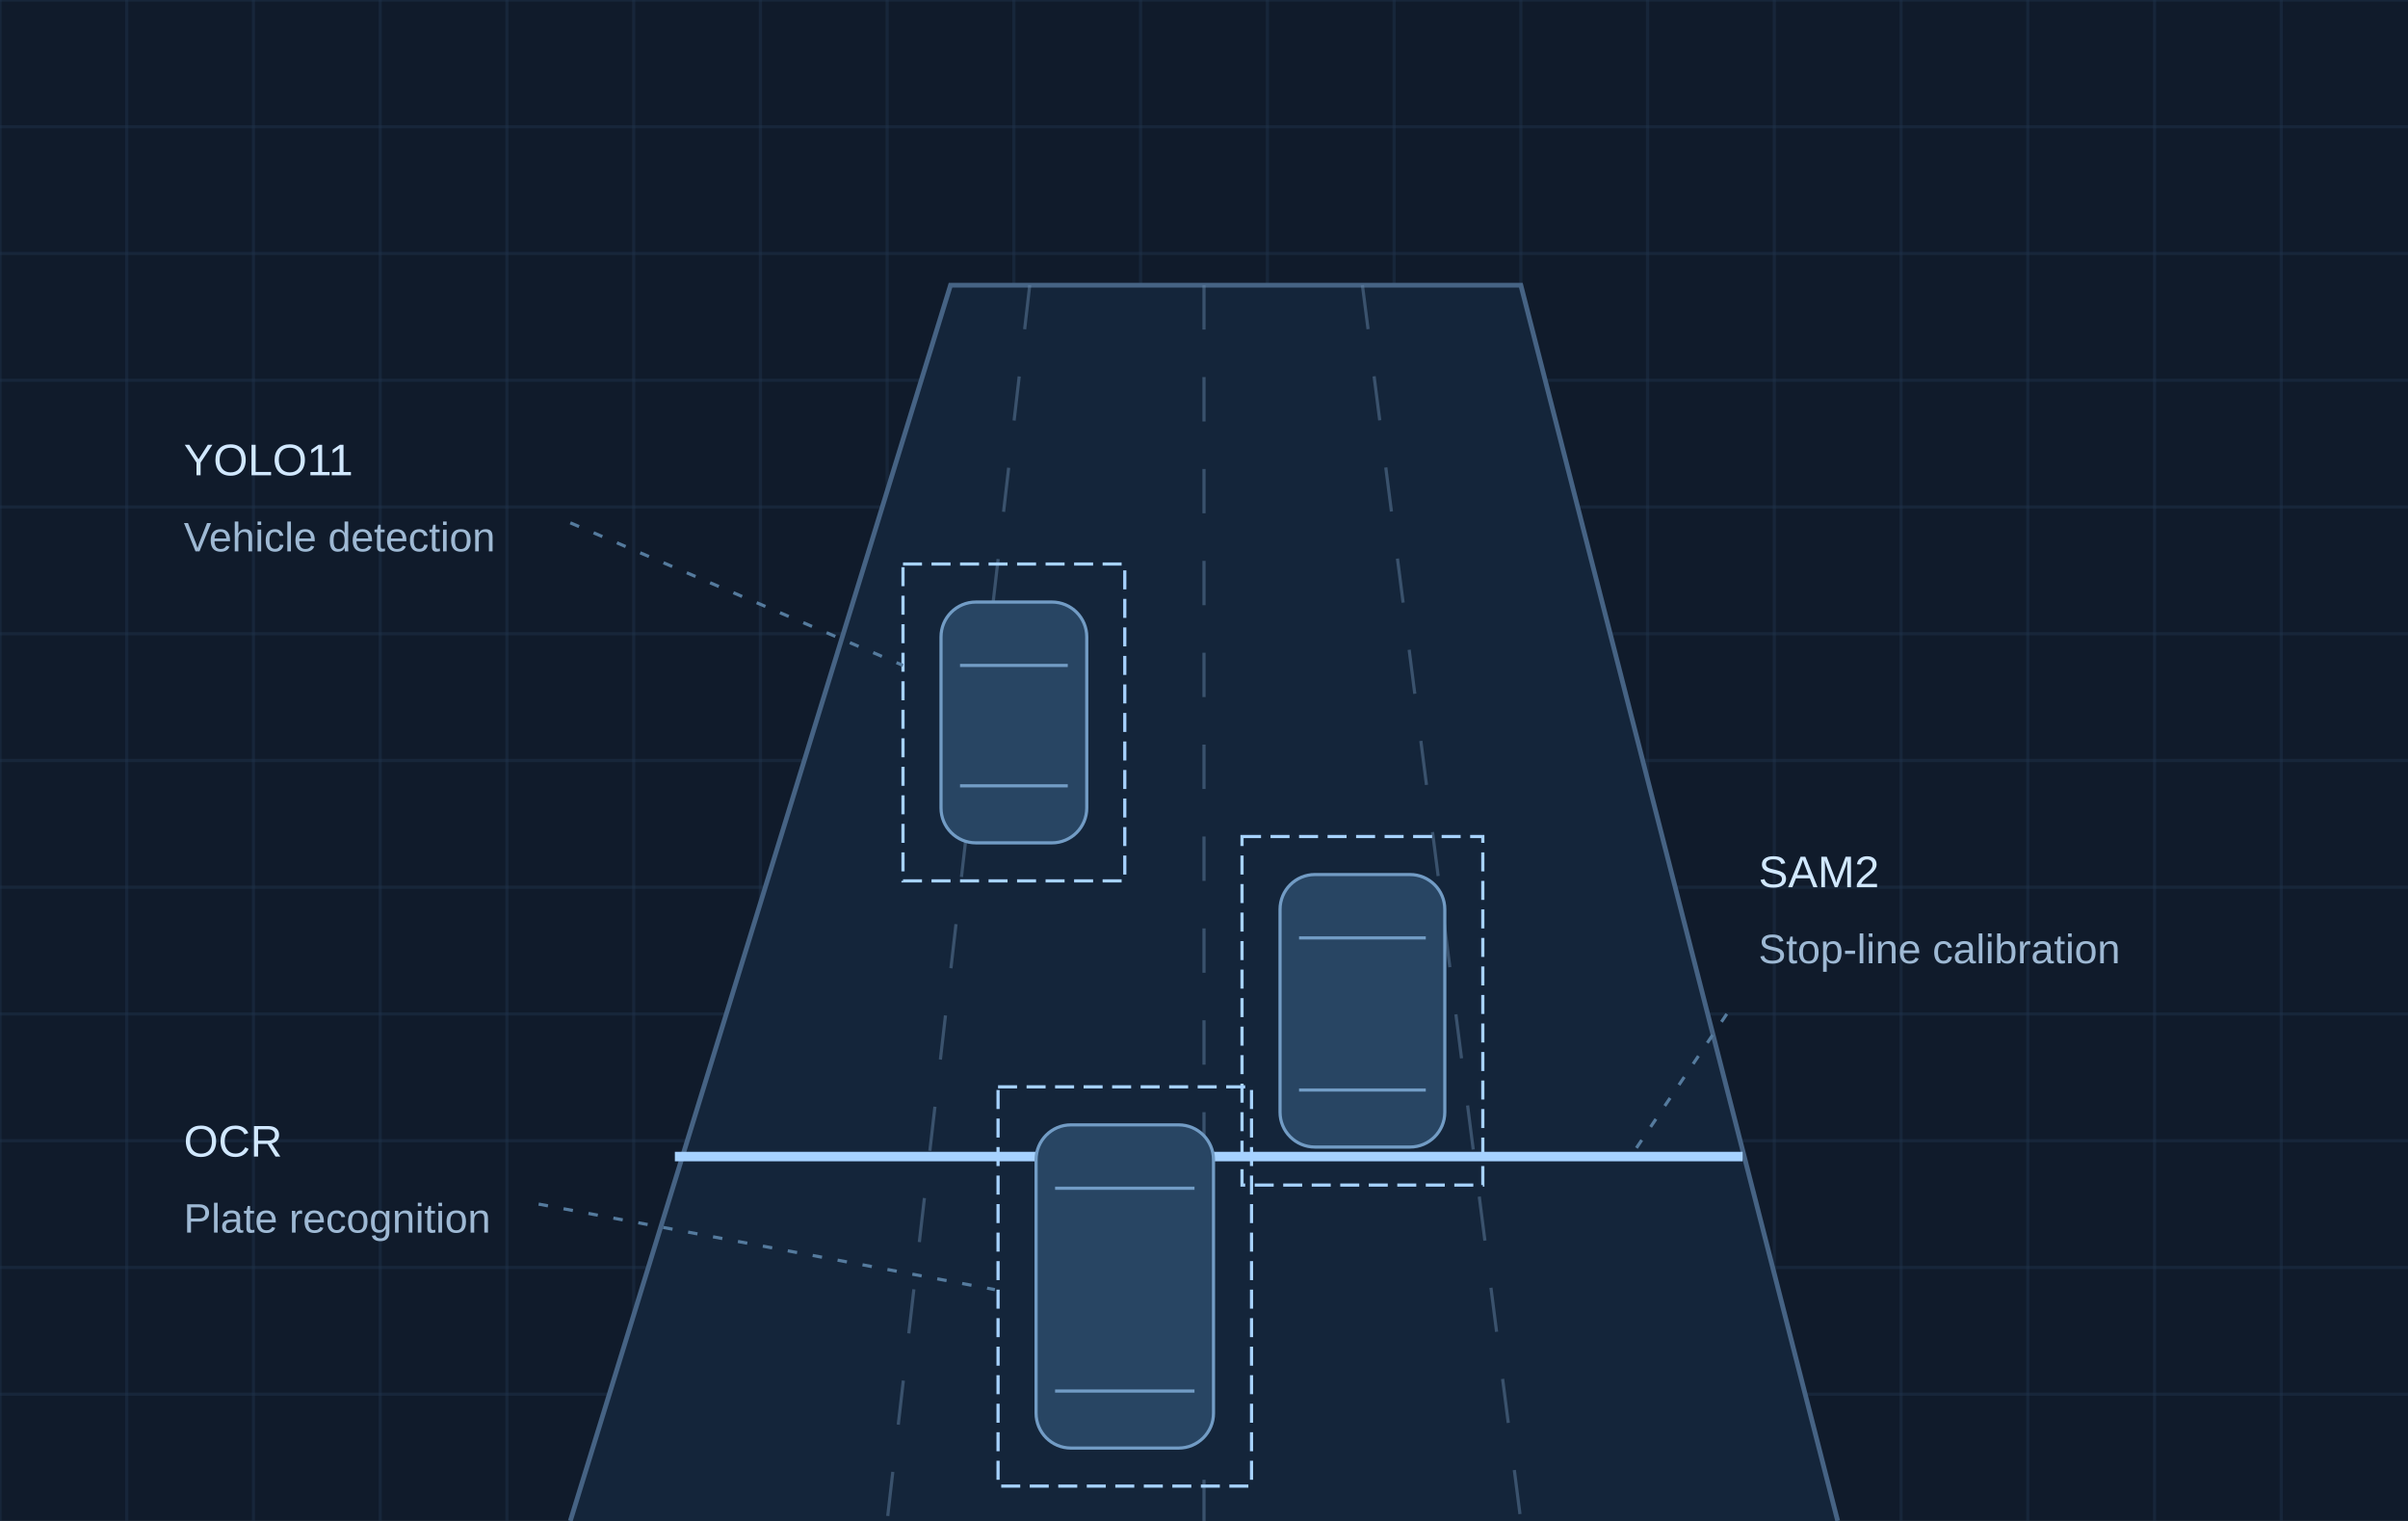
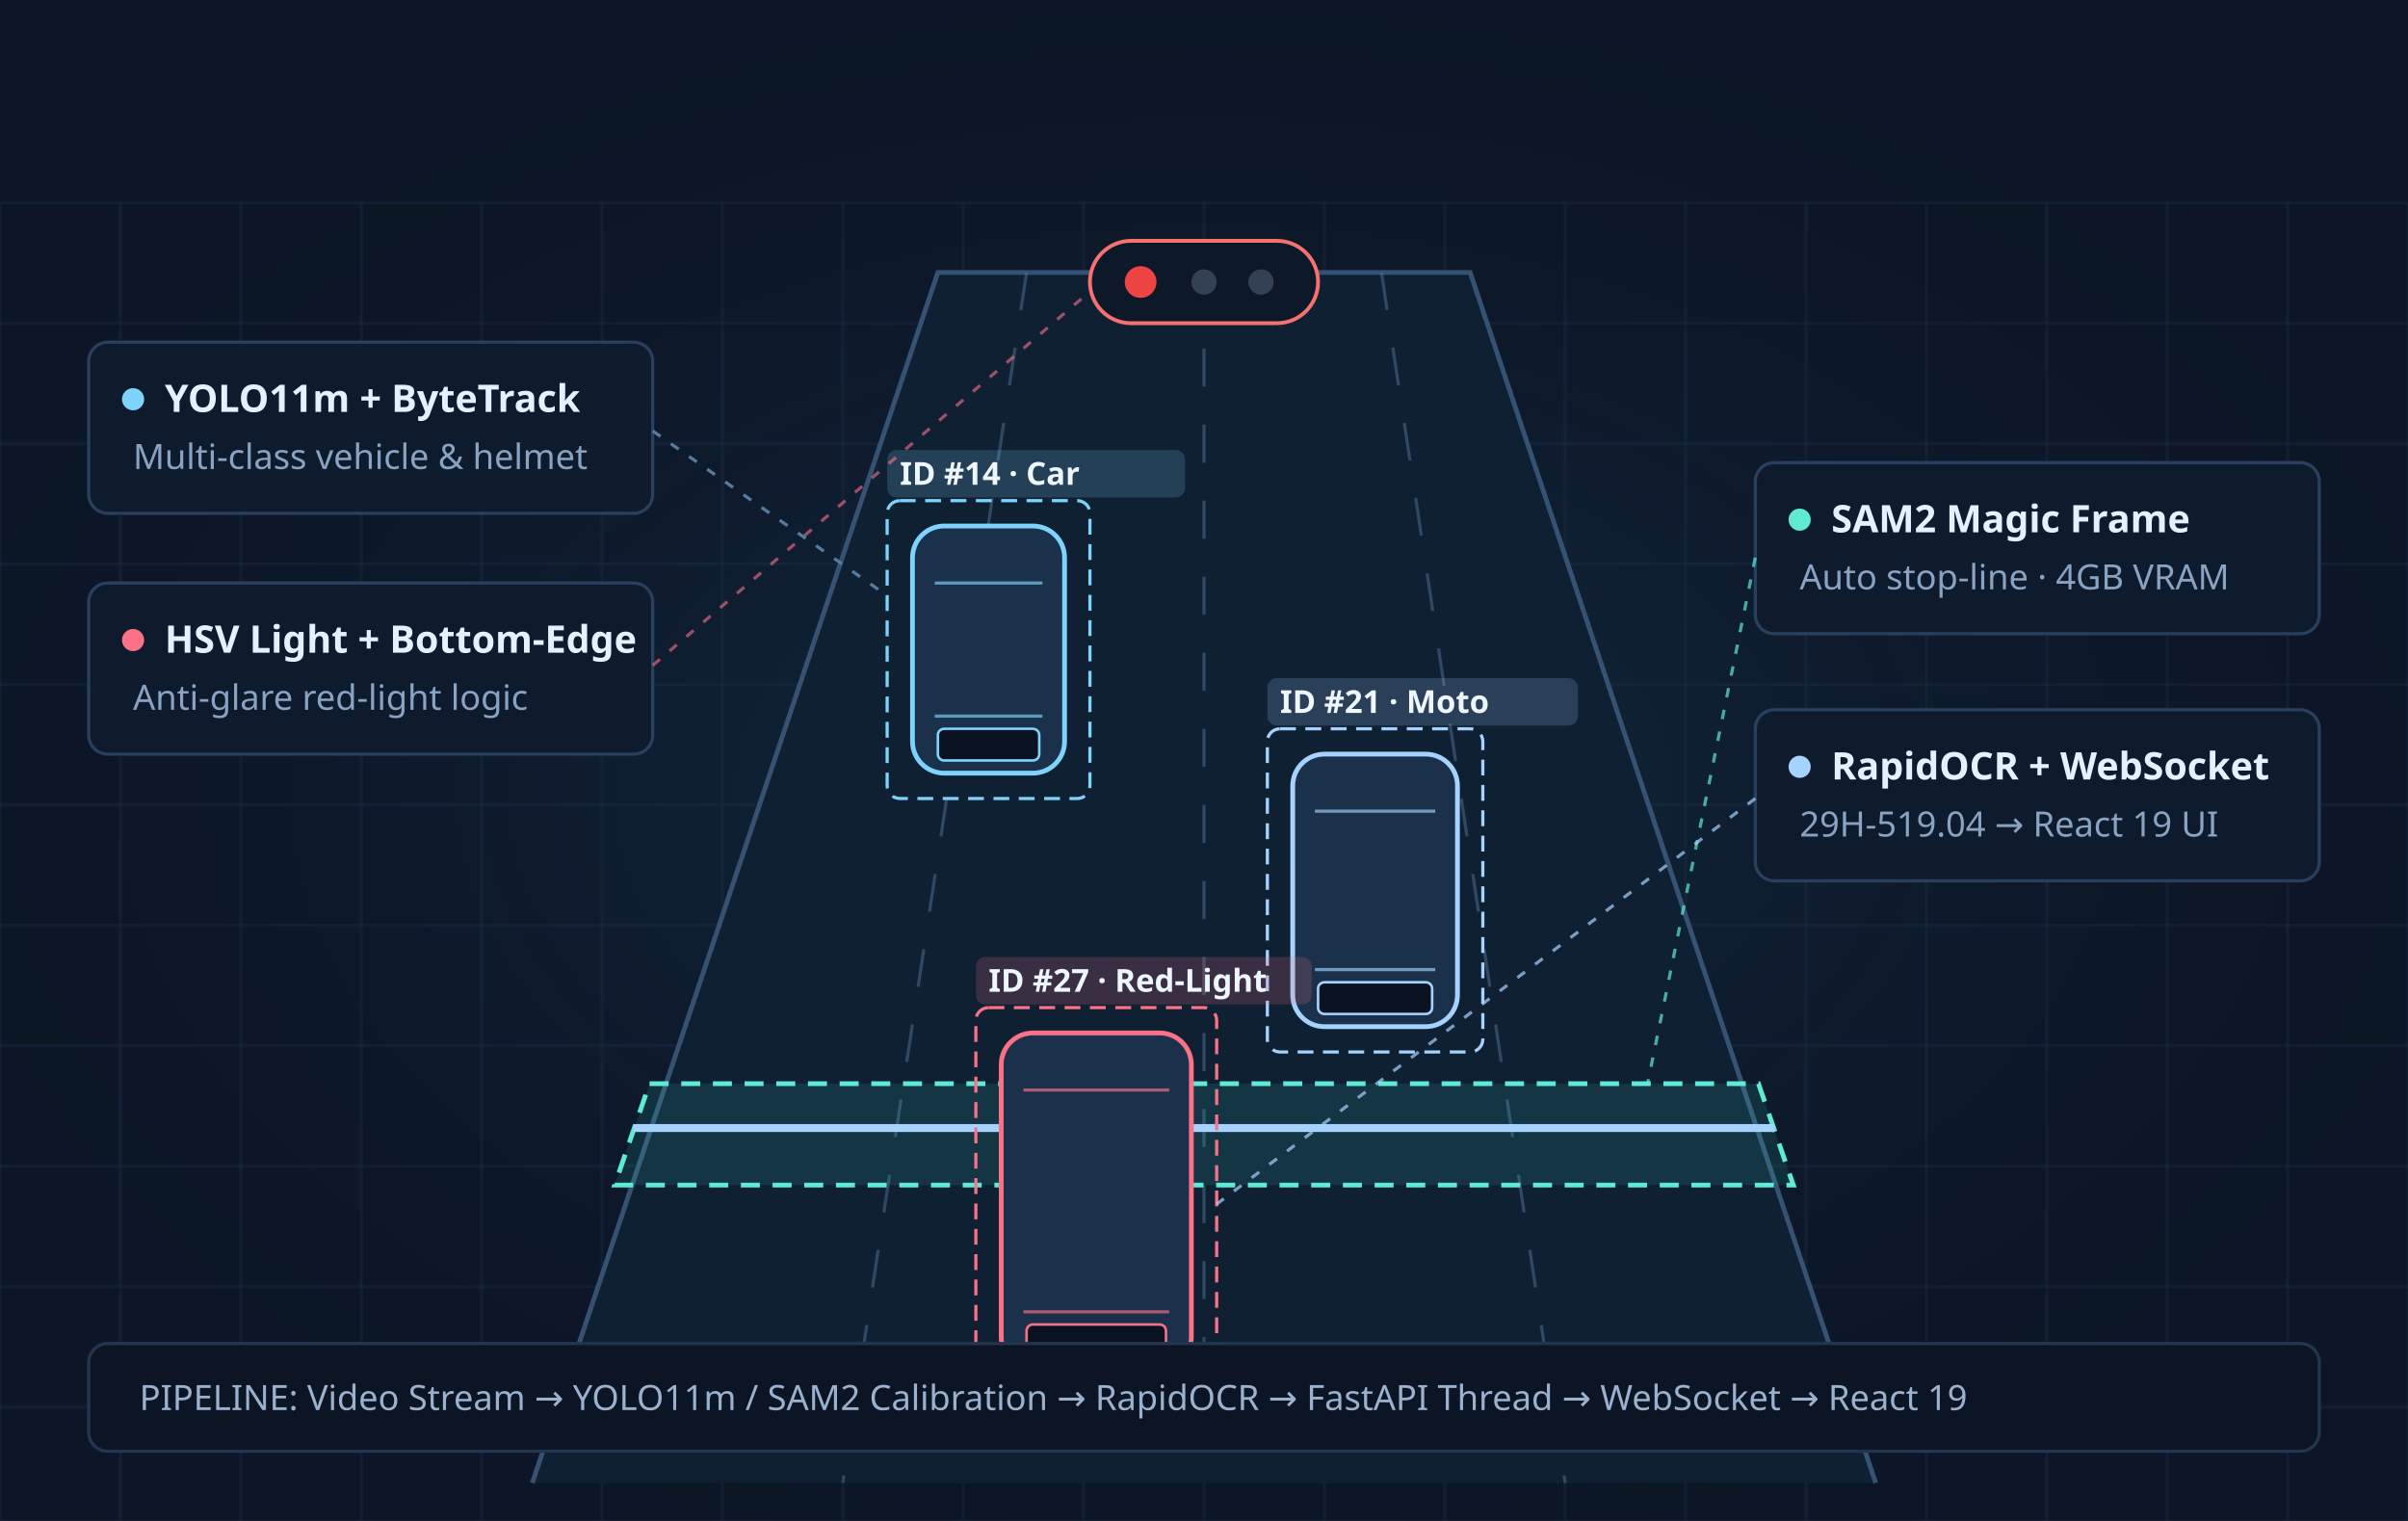
<svg xmlns="http://www.w3.org/2000/svg" width="760" height="480" viewBox="0 0 760 480">
-   <rect width="760" height="480" fill="#101b2b" />
-   <line x1="0" y1="0" x2="0" y2="480" stroke="#20334b" opacity=".45" />
-   <line x1="40" y1="0" x2="40" y2="480" stroke="#20334b" opacity=".45" />
-   <line x1="80" y1="0" x2="80" y2="480" stroke="#20334b" opacity=".45" />
-   <line x1="120" y1="0" x2="120" y2="480" stroke="#20334b" opacity=".45" />
-   <line x1="160" y1="0" x2="160" y2="480" stroke="#20334b" opacity=".45" />
-   <line x1="200" y1="0" x2="200" y2="480" stroke="#20334b" opacity=".45" />
-   <line x1="240" y1="0" x2="240" y2="480" stroke="#20334b" opacity=".45" />
-   <line x1="280" y1="0" x2="280" y2="480" stroke="#20334b" opacity=".45" />
-   <line x1="320" y1="0" x2="320" y2="480" stroke="#20334b" opacity=".45" />
-   <line x1="360" y1="0" x2="360" y2="480" stroke="#20334b" opacity=".45" />
-   <line x1="400" y1="0" x2="400" y2="480" stroke="#20334b" opacity=".45" />
-   <line x1="440" y1="0" x2="440" y2="480" stroke="#20334b" opacity=".45" />
-   <line x1="480" y1="0" x2="480" y2="480" stroke="#20334b" opacity=".45" />
-   <line x1="520" y1="0" x2="520" y2="480" stroke="#20334b" opacity=".45" />
-   <line x1="560" y1="0" x2="560" y2="480" stroke="#20334b" opacity=".45" />
-   <line x1="600" y1="0" x2="600" y2="480" stroke="#20334b" opacity=".45" />
-   <line x1="640" y1="0" x2="640" y2="480" stroke="#20334b" opacity=".45" />
-   <line x1="680" y1="0" x2="680" y2="480" stroke="#20334b" opacity=".45" />
-   <line x1="720" y1="0" x2="720" y2="480" stroke="#20334b" opacity=".45" />
-   <line x1="0" y1="0" x2="760" y2="0" stroke="#20334b" opacity=".45" />
-   <line x1="0" y1="40" x2="760" y2="40" stroke="#20334b" opacity=".45" />
-   <line x1="0" y1="80" x2="760" y2="80" stroke="#20334b" opacity=".45" />
-   <line x1="0" y1="120" x2="760" y2="120" stroke="#20334b" opacity=".45" />
-   <line x1="0" y1="160" x2="760" y2="160" stroke="#20334b" opacity=".45" />
-   <line x1="0" y1="200" x2="760" y2="200" stroke="#20334b" opacity=".45" />
-   <line x1="0" y1="240" x2="760" y2="240" stroke="#20334b" opacity=".45" />
-   <line x1="0" y1="280" x2="760" y2="280" stroke="#20334b" opacity=".45" />
-   <line x1="0" y1="320" x2="760" y2="320" stroke="#20334b" opacity=".45" />
-   <line x1="0" y1="360" x2="760" y2="360" stroke="#20334b" opacity=".45" />
-   <line x1="0" y1="400" x2="760" y2="400" stroke="#20334b" opacity=".45" />
-   <line x1="0" y1="440" x2="760" y2="440" stroke="#20334b" opacity=".45" />
-   <path d="M180 480 300 90h180l100 390" fill="#14253a" stroke="#466384" stroke-width="1.5" />
-   <path d="M380 90v390M325 90 280 480M430 90 480 480" stroke="#6889ab" stroke-dasharray="14 15" opacity=".45" />
-   <path d="M213 365h337" stroke="#a6d2ff" stroke-width="3" />
-   <rect x="297" y="190" width="46" height="76" rx="11" fill="#284563" stroke="#729cc5" />
-   <path d="M303 210h34M303 248h34" stroke="#729cc5" />
-   <rect x="285" y="178" width="70" height="100" fill="none" stroke="#a6d2ff" stroke-width="1" stroke-dasharray="6 3" />
-   <rect x="404" y="276" width="52" height="86" rx="11" fill="#284563" stroke="#729cc5" />
-   <path d="M410 296h40M410 344h40" stroke="#729cc5" />
-   <rect x="392" y="264" width="76" height="110" fill="none" stroke="#a6d2ff" stroke-width="1" stroke-dasharray="6 3" />
-   <rect x="327" y="355" width="56" height="102" rx="11" fill="#284563" stroke="#729cc5" />
-   <path d="M333 375h44M333 439h44" stroke="#729cc5" />
-   <rect x="315" y="343" width="80" height="126" fill="none" stroke="#a6d2ff" stroke-width="1" stroke-dasharray="6 3" />
-   <text x="58" y="150" font-family="Arial,sans-serif" font-size="14" fill="#d1e8ff">YOLO11</text>
-   <text x="58" y="174" font-family="Arial,sans-serif" font-size="13" fill="#9eb9d4">Vehicle detection</text>
-   <line x1="180" y1="165" x2="285" y2="210" stroke="#557b9e" stroke-dasharray="3 5" />
-   <text x="555" y="280" font-family="Arial,sans-serif" font-size="14" fill="#d1e8ff">SAM2</text>
-   <text x="555" y="304" font-family="Arial,sans-serif" font-size="13" fill="#9eb9d4">Stop-line calibration</text>
-   <line x1="545" y1="320" x2="516" y2="363" stroke="#557b9e" stroke-dasharray="3 5" />
-   <text x="58" y="365" font-family="Arial,sans-serif" font-size="14" fill="#d1e8ff">OCR</text>
-   <text x="58" y="389" font-family="Arial,sans-serif" font-size="13" fill="#9eb9d4">Plate recognition</text>
-   <line x1="170" y1="380" x2="314" y2="407" stroke="#557b9e" stroke-dasharray="3 5" />
+   <defs>
+     <radialGradient id="glow-traffic" cx="50%" cy="52%" r="58%">
+       <stop offset="0%" stop-color="#38bdf8" stop-opacity=".14" />
+       <stop offset="65%" stop-color="#1e3a5f" stop-opacity=".05" />
+       <stop offset="100%" stop-color="#0c1626" stop-opacity="0" />
+     </radialGradient>
+     <linearGradient id="panel-traffic" x1="0" y1="0" x2="0" y2="1">
+       <stop offset="0%" stop-color="#132238" stop-opacity=".92" />
+       <stop offset="100%" stop-color="#0b1524" stop-opacity=".95" />
+     </linearGradient>
+   </defs>
+   <rect width="760" height="480" fill="#0c1626" />
+   <rect width="760" height="480" fill="url(#glow-traffic)" />
+   <line x1="0" y1="64" x2="0" y2="480" stroke="#1a2d44" opacity=".38" />
+   <line x1="38" y1="64" x2="38" y2="480" stroke="#1a2d44" opacity=".38" />
+   <line x1="76" y1="64" x2="76" y2="480" stroke="#1a2d44" opacity=".38" />
+   <line x1="114" y1="64" x2="114" y2="480" stroke="#1a2d44" opacity=".38" />
+   <line x1="152" y1="64" x2="152" y2="480" stroke="#1a2d44" opacity=".38" />
+   <line x1="190" y1="64" x2="190" y2="480" stroke="#1a2d44" opacity=".38" />
+   <line x1="228" y1="64" x2="228" y2="480" stroke="#1a2d44" opacity=".38" />
+   <line x1="266" y1="64" x2="266" y2="480" stroke="#1a2d44" opacity=".38" />
+   <line x1="304" y1="64" x2="304" y2="480" stroke="#1a2d44" opacity=".38" />
+   <line x1="342" y1="64" x2="342" y2="480" stroke="#1a2d44" opacity=".38" />
+   <line x1="380" y1="64" x2="380" y2="480" stroke="#1a2d44" opacity=".38" />
+   <line x1="418" y1="64" x2="418" y2="480" stroke="#1a2d44" opacity=".38" />
+   <line x1="456" y1="64" x2="456" y2="480" stroke="#1a2d44" opacity=".38" />
+   <line x1="494" y1="64" x2="494" y2="480" stroke="#1a2d44" opacity=".38" />
+   <line x1="532" y1="64" x2="532" y2="480" stroke="#1a2d44" opacity=".38" />
+   <line x1="570" y1="64" x2="570" y2="480" stroke="#1a2d44" opacity=".38" />
+   <line x1="608" y1="64" x2="608" y2="480" stroke="#1a2d44" opacity=".38" />
+   <line x1="646" y1="64" x2="646" y2="480" stroke="#1a2d44" opacity=".38" />
+   <line x1="684" y1="64" x2="684" y2="480" stroke="#1a2d44" opacity=".38" />
+   <line x1="722" y1="64" x2="722" y2="480" stroke="#1a2d44" opacity=".38" />
+   <line x1="760" y1="64" x2="760" y2="480" stroke="#1a2d44" opacity=".38" />
+   <line x1="0" y1="64" x2="760" y2="64" stroke="#1a2d44" opacity=".38" />
+   <line x1="0" y1="102" x2="760" y2="102" stroke="#1a2d44" opacity=".38" />
+   <line x1="0" y1="140" x2="760" y2="140" stroke="#1a2d44" opacity=".38" />
+   <line x1="0" y1="178" x2="760" y2="178" stroke="#1a2d44" opacity=".38" />
+   <line x1="0" y1="216" x2="760" y2="216" stroke="#1a2d44" opacity=".38" />
+   <line x1="0" y1="254" x2="760" y2="254" stroke="#1a2d44" opacity=".38" />
+   <line x1="0" y1="292" x2="760" y2="292" stroke="#1a2d44" opacity=".38" />
+   <line x1="0" y1="330" x2="760" y2="330" stroke="#1a2d44" opacity=".38" />
+   <line x1="0" y1="368" x2="760" y2="368" stroke="#1a2d44" opacity=".38" />
+   <line x1="0" y1="406" x2="760" y2="406" stroke="#1a2d44" opacity=".38" />
+   <line x1="0" y1="444" x2="760" y2="444" stroke="#1a2d44" opacity=".38" />
+   <path d="M168 468 296 86h168l128 382" fill="#102033" stroke="#355273" stroke-width="1.5" />
+   <path d="M380 86v382M324 86 266 468M436 86 494 468" stroke="#567a9e" stroke-dasharray="12 12" opacity=".45" />
+   <polygon points="205,342 555,342 566,374 194,374" fill="#2dd4bf" fill-opacity=".12" stroke="#5eead4" stroke-width="1.5" stroke-dasharray="6 4" />
+   <line x1="200" y1="356" x2="560" y2="356" stroke="#a6d2ff" stroke-width="2.5" />
+   <rect x="344" y="76" width="72" height="26" rx="13" fill="#0d1828" stroke="#f87171" stroke-width="1.2" />
+   <circle cx="360" cy="89" r="5" fill="#ef4444" />
+   <circle cx="380" cy="89" r="4" fill="#334155" />
+   <circle cx="398" cy="89" r="4" fill="#334155" />
+   <rect x="288" y="166" width="48" height="78" rx="10" fill="#1b314b" stroke="#7dd3fc" stroke-width="1.5" />
+   <path d="M295 184h34M295 226h34" stroke="#7dd3fc" opacity=".65" />
+   <rect x="280" y="158" width="64" height="94" rx="4" fill="none" stroke="#7dd3fc" stroke-width="1" stroke-dasharray="5 3" />
+   <rect x="280" y="142" width="94" height="15" rx="3" fill="#7dd3fc" fill-opacity=".18" />
+   <text x="284" y="153" font-family="'Instrument Sans',system-ui,sans-serif" font-size="10" fill="#eef6ff" font-weight="600">ID #14 · Car</text>
+   <rect x="296" y="230" width="32" height="10" rx="2" fill="#091321" stroke="#7dd3fc" stroke-width=".8" />
+   <rect x="408" y="238" width="52" height="86" rx="10" fill="#1b314b" stroke="#a6d2ff" stroke-width="1.5" />
+   <path d="M415 256h38M415 306h38" stroke="#a6d2ff" opacity=".65" />
+   <rect x="400" y="230" width="68" height="102" rx="4" fill="none" stroke="#a6d2ff" stroke-width="1" stroke-dasharray="5 3" />
+   <rect x="400" y="214" width="98" height="15" rx="3" fill="#a6d2ff" fill-opacity=".18" />
+   <text x="404" y="225" font-family="'Instrument Sans',system-ui,sans-serif" font-size="10" fill="#eef6ff" font-weight="600">ID #21 · Moto</text>
+   <rect x="416" y="310" width="36" height="10" rx="2" fill="#091321" stroke="#a6d2ff" stroke-width=".8" />
+   <rect x="316" y="326" width="60" height="106" rx="10" fill="#1b314b" stroke="#fb7185" stroke-width="1.5" />
+   <path d="M323 344h46M323 414h46" stroke="#fb7185" opacity=".65" />
+   <rect x="308" y="318" width="76" height="122" rx="4" fill="none" stroke="#fb7185" stroke-width="1" stroke-dasharray="5 3" />
+   <rect x="308" y="302" width="106" height="15" rx="3" fill="#fb7185" fill-opacity=".18" />
+   <text x="312" y="313" font-family="'Instrument Sans',system-ui,sans-serif" font-size="10" fill="#eef6ff" font-weight="600">ID #27 · Red-Light</text>
+   <rect x="324" y="418" width="44" height="10" rx="2" fill="#091321" stroke="#fb7185" stroke-width=".8" />
+   <circle cx="328" cy="432" r="4" fill="#fb7185" />
+   <circle cx="364" cy="432" r="4" fill="#fb7185" />
+   <rect x="28" y="108" width="178" height="54" rx="6" fill="#0e1b2d" stroke="#28405e" stroke-width="1" />
+   <circle cx="42" cy="126" r="3.5" fill="#7dd3fc" />
+   <text x="52" y="130" font-family="'Instrument Sans',system-ui,sans-serif" font-size="12" fill="#e6f1ff" font-weight="600">YOLO11m + ByteTrack</text>
+   <text x="42" y="148" font-family="'Instrument Sans',system-ui,sans-serif" font-size="11" fill="#89a3c2">Multi-class vehicle &amp; helmet</text>
+   <line x1="206" y1="136" x2="280" y2="188" stroke="#557b9e" stroke-dasharray="3 4" />
+   <rect x="28" y="184" width="178" height="54" rx="6" fill="#0e1b2d" stroke="#28405e" stroke-width="1" />
+   <circle cx="42" cy="202" r="3.5" fill="#fb7185" />
+   <text x="52" y="206" font-family="'Instrument Sans',system-ui,sans-serif" font-size="12" fill="#e6f1ff" font-weight="600">HSV Light + Bottom-Edge</text>
+   <text x="42" y="224" font-family="'Instrument Sans',system-ui,sans-serif" font-size="11" fill="#89a3c2">Anti-glare red-light logic</text>
+   <line x1="206" y1="210" x2="344" y2="92" stroke="#fb7185" stroke-dasharray="3 4" opacity=".6" />
+   <rect x="554" y="146" width="178" height="54" rx="6" fill="#0e1b2d" stroke="#28405e" stroke-width="1" />
+   <circle cx="568" cy="164" r="3.5" fill="#5eead4" />
+   <text x="578" y="168" font-family="'Instrument Sans',system-ui,sans-serif" font-size="12" fill="#e6f1ff" font-weight="600">SAM2 Magic Frame</text>
+   <text x="568" y="186" font-family="'Instrument Sans',system-ui,sans-serif" font-size="11" fill="#89a3c2">Auto stop-line · 4GB VRAM</text>
+   <line x1="554" y1="176" x2="520" y2="342" stroke="#5eead4" stroke-dasharray="3 4" opacity=".7" />
+   <rect x="554" y="224" width="178" height="54" rx="6" fill="#0e1b2d" stroke="#28405e" stroke-width="1" />
+   <circle cx="568" cy="242" r="3.5" fill="#a6d2ff" />
+   <text x="578" y="246" font-family="'Instrument Sans',system-ui,sans-serif" font-size="12" fill="#e6f1ff" font-weight="600">RapidOCR + WebSocket</text>
+   <text x="568" y="264" font-family="'Instrument Sans',system-ui,sans-serif" font-size="11" fill="#89a3c2">29H-519.04 → React 19 UI</text>
+   <line x1="554" y1="252" x2="384" y2="380" stroke="#a6d2ff" stroke-dasharray="3 4" opacity=".7" />
+   <rect x="28" y="424" width="704" height="34" rx="6" fill="#0b1524" stroke="#223650" />
+   <text x="44" y="445" font-family="'Instrument Sans',system-ui,sans-serif" font-size="11" fill="#9ab2ce">PIPELINE: Video Stream → YOLO11m / SAM2 Calibration → RapidOCR → FastAPI Thread → WebSocket → React 19</text>
</svg>
